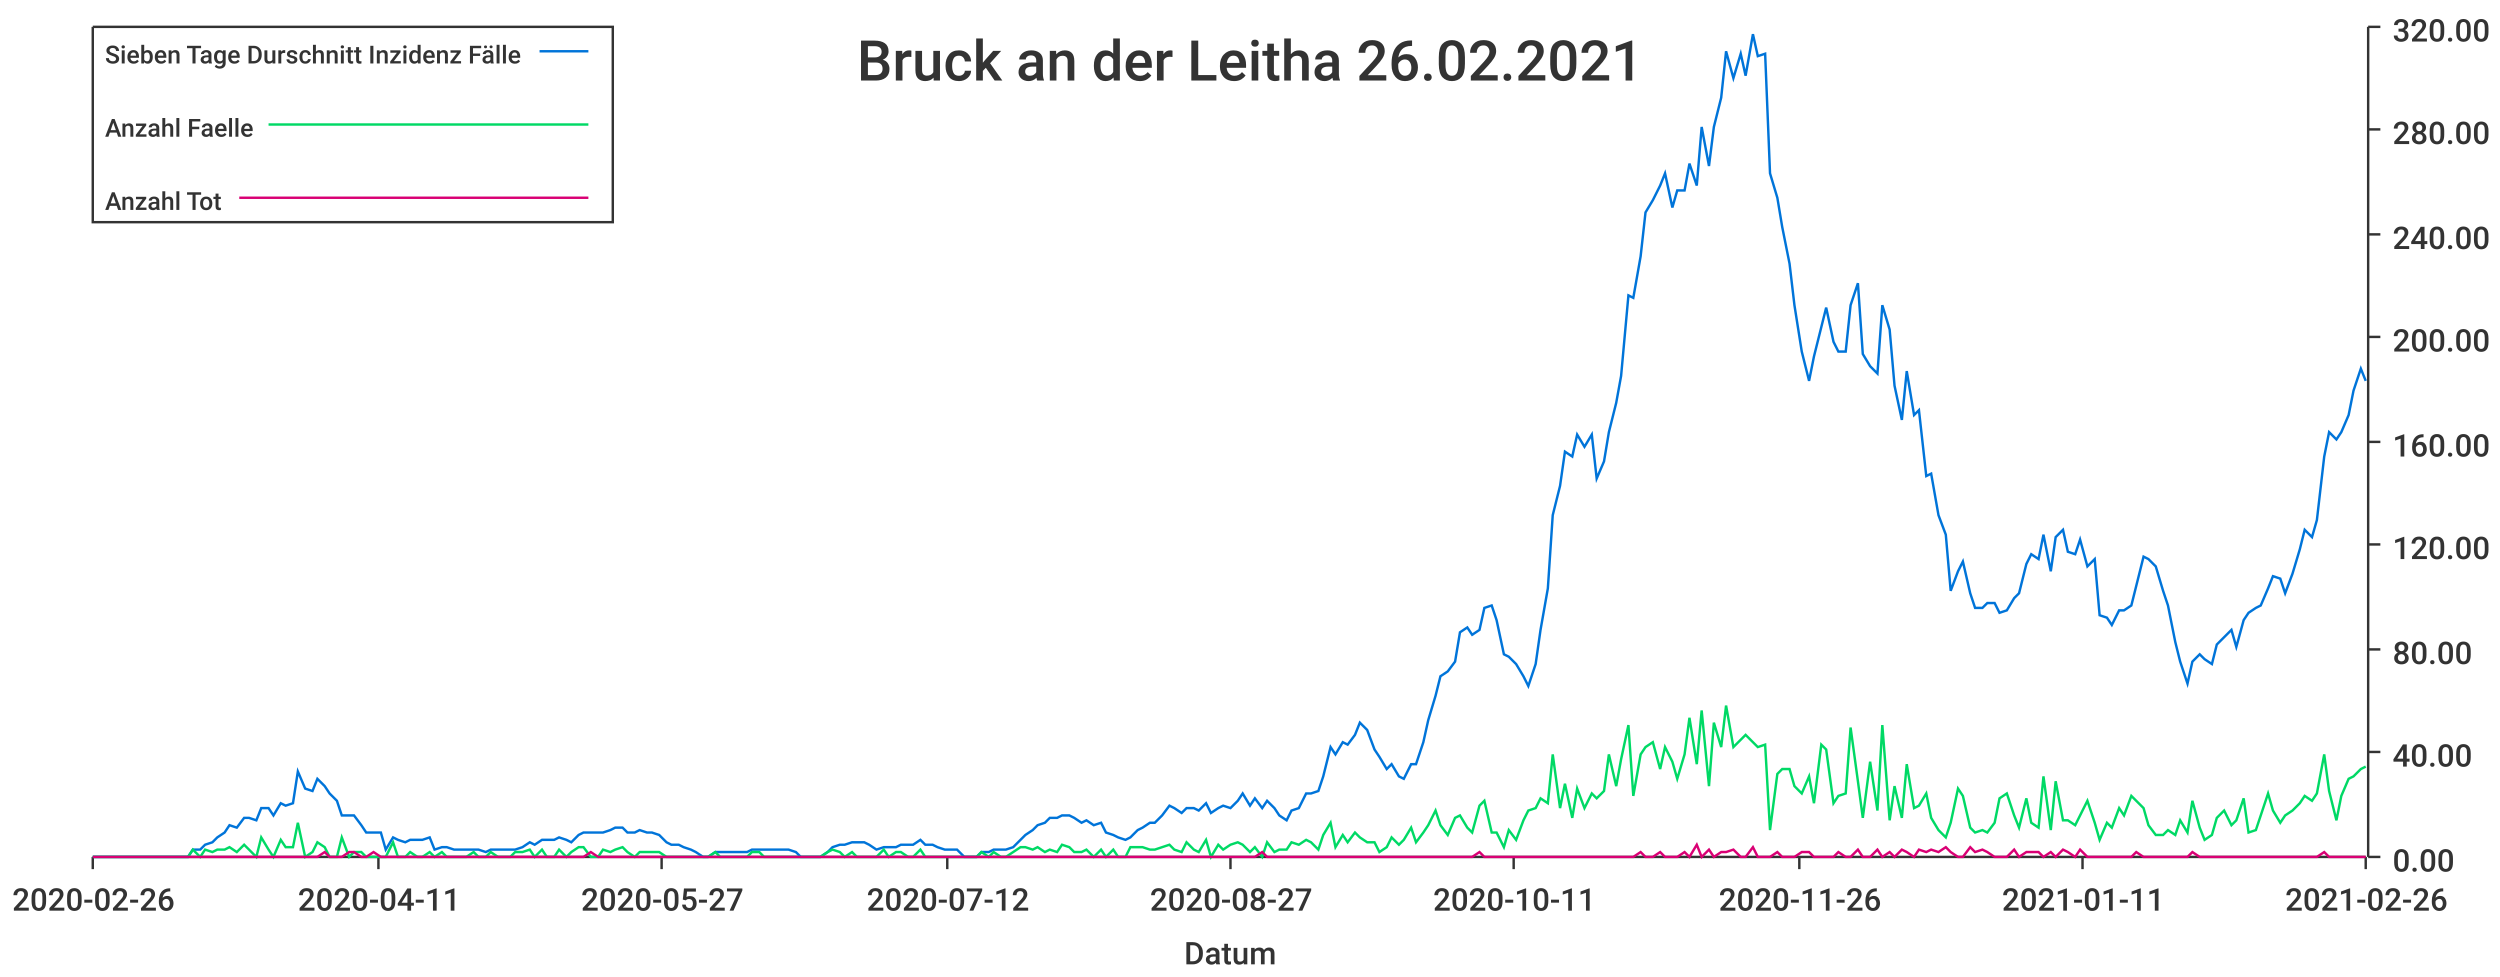
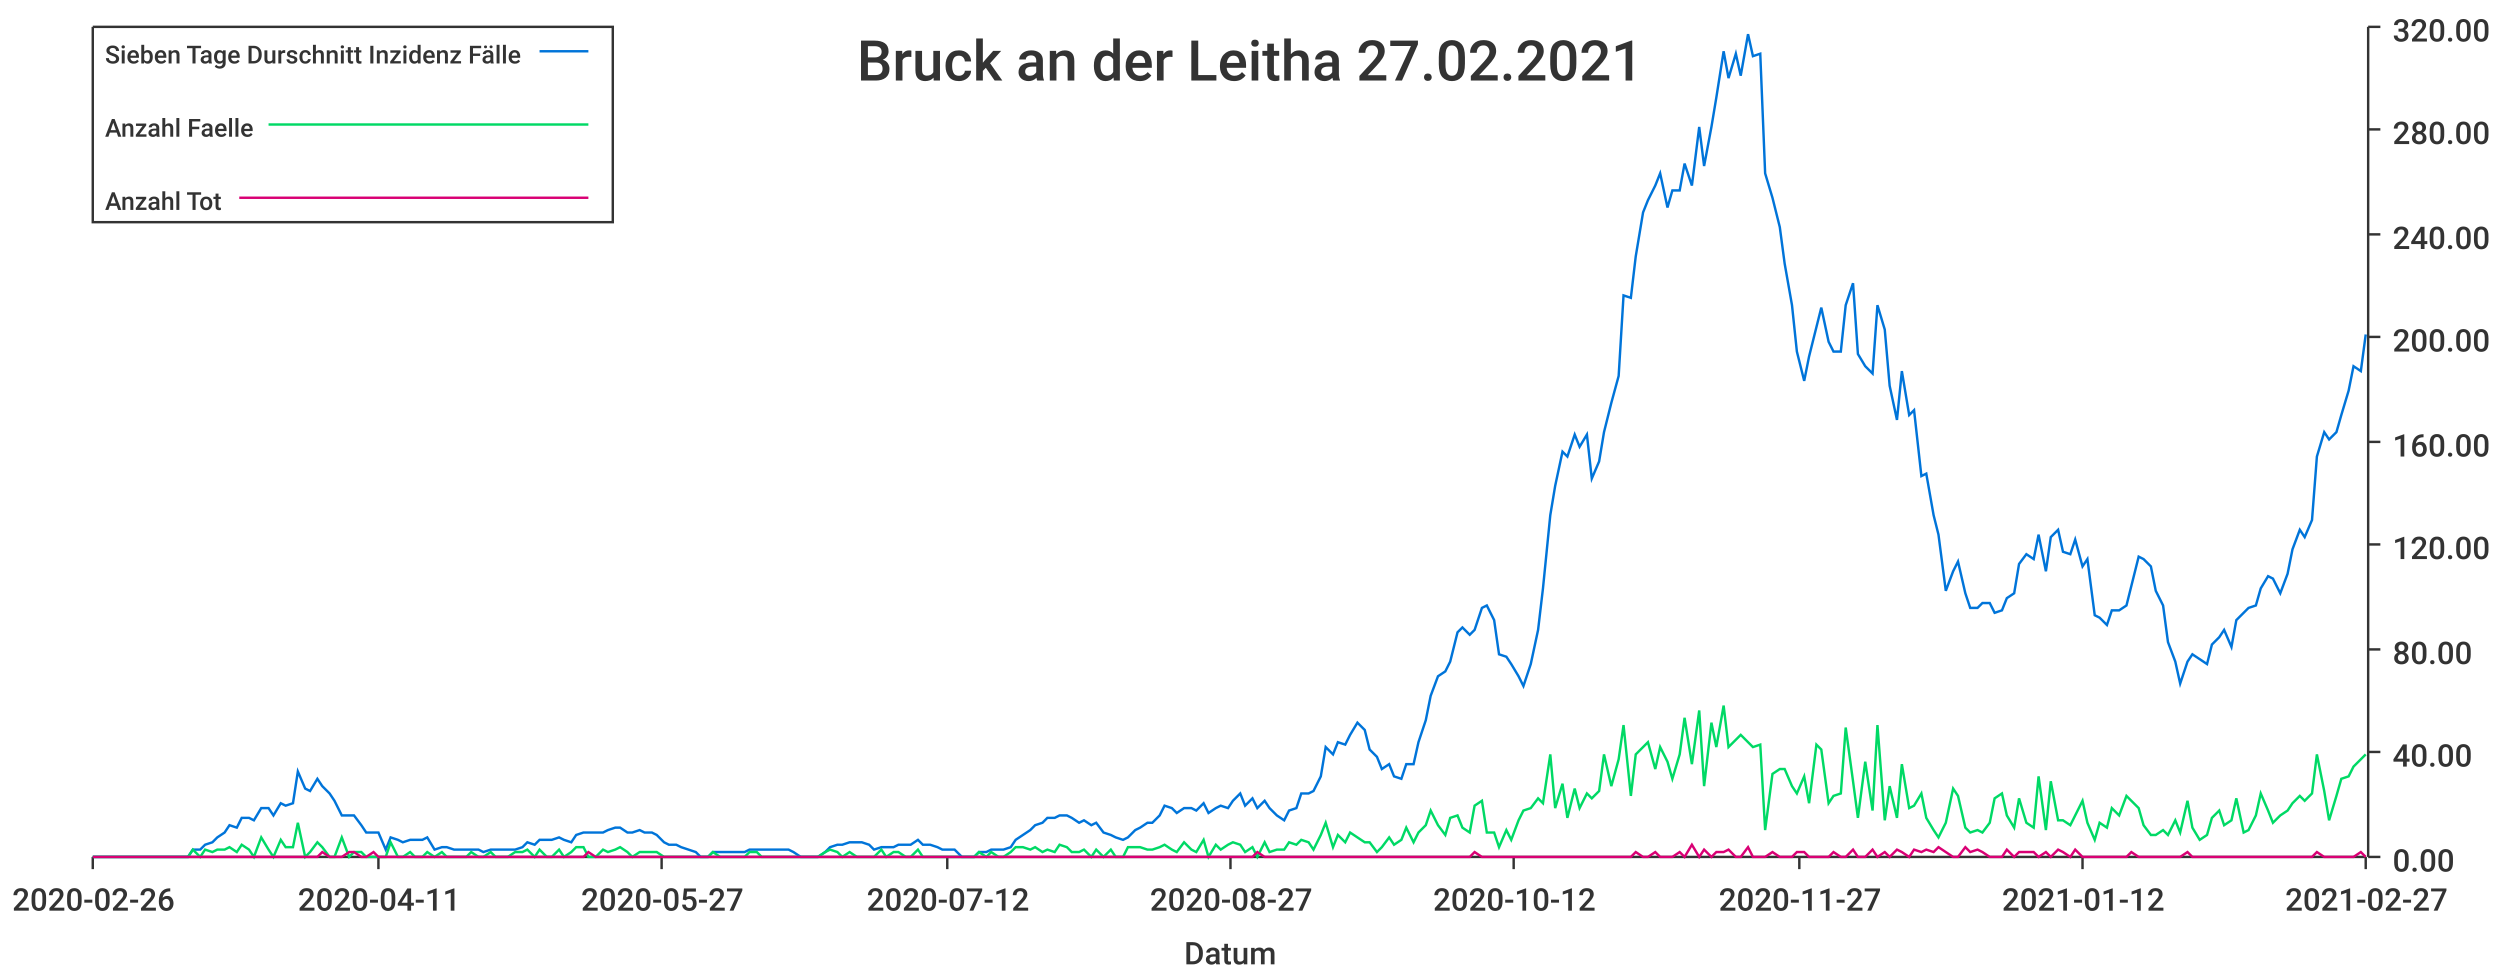
<svg xmlns="http://www.w3.org/2000/svg" width="1024" height="400">\n<path d="M 0 0 L 1024 0 L 1024 400 L 0 400 L 0 0" style="stroke-width:0;stroke:rgba(255,255,255,1.0);fill:rgba(255,255,255,1.0)" />
  <path d="M 38 11 L 969 11 L 969 351 L 38 351 L 38 11" style="stroke-width:0;stroke:rgba(255,255,255,1.0);fill:rgba(255,255,255,1.0)" />
  <path d="M 38 351 L 969 351" style="stroke-width:1;stroke:rgba(51,51,51,1.0);fill:none" />
  <path d="M 38 351 L 38 356" style="stroke-width:1;stroke:rgba(51,51,51,1.0);fill:none" />
  <text x="5" y="373" style="stroke-width:0;stroke:none;fill:rgba(51,51,51,1.0);font-size:12.8px;font-family:'Roboto Medium',sans-serif">2020-02-26</text>
  <path d="M 155 351 L 155 356" style="stroke-width:1;stroke:rgba(51,51,51,1.0);fill:none" />
  <text x="122" y="373" style="stroke-width:0;stroke:none;fill:rgba(51,51,51,1.0);font-size:12.8px;font-family:'Roboto Medium',sans-serif">2020-04-11</text>
  <path d="M 271 351 L 271 356" style="stroke-width:1;stroke:rgba(51,51,51,1.0);fill:none" />
  <text x="238" y="373" style="stroke-width:0;stroke:none;fill:rgba(51,51,51,1.0);font-size:12.8px;font-family:'Roboto Medium',sans-serif">2020-05-27</text>
  <path d="M 388 351 L 388 356" style="stroke-width:1;stroke:rgba(51,51,51,1.0);fill:none" />
  <text x="355" y="373" style="stroke-width:0;stroke:none;fill:rgba(51,51,51,1.0);font-size:12.8px;font-family:'Roboto Medium',sans-serif">2020-07-12</text>
  <path d="M 504 351 L 504 356" style="stroke-width:1;stroke:rgba(51,51,51,1.0);fill:none" />
  <text x="471" y="373" style="stroke-width:0;stroke:none;fill:rgba(51,51,51,1.0);font-size:12.8px;font-family:'Roboto Medium',sans-serif">2020-08-27</text>
  <path d="M 620 351 L 620 356" style="stroke-width:1;stroke:rgba(51,51,51,1.0);fill:none" />
-   <text x="587" y="373" style="stroke-width:0;stroke:none;fill:rgba(51,51,51,1.0);font-size:12.8px;font-family:'Roboto Medium',sans-serif">2020-10-11</text>
+   <text x="587" y="373" style="stroke-width:0;stroke:none;fill:rgba(51,51,51,1.0);font-size:12.8px;font-family:'Roboto Medium',sans-serif">2020-10-12</text>
  <path d="M 737 351 L 737 356" style="stroke-width:1;stroke:rgba(51,51,51,1.0);fill:none" />
-   <text x="704" y="373" style="stroke-width:0;stroke:none;fill:rgba(51,51,51,1.0);font-size:12.8px;font-family:'Roboto Medium',sans-serif">2020-11-26</text>
+   <text x="704" y="373" style="stroke-width:0;stroke:none;fill:rgba(51,51,51,1.0);font-size:12.8px;font-family:'Roboto Medium',sans-serif">2020-11-27</text>
  <path d="M 853 351 L 853 356" style="stroke-width:1;stroke:rgba(51,51,51,1.0);fill:none" />
-   <text x="820" y="373" style="stroke-width:0;stroke:none;fill:rgba(51,51,51,1.0);font-size:12.8px;font-family:'Roboto Medium',sans-serif">2021-01-11</text>
+   <text x="820" y="373" style="stroke-width:0;stroke:none;fill:rgba(51,51,51,1.0);font-size:12.8px;font-family:'Roboto Medium',sans-serif">2021-01-12</text>
  <path d="M 969 351 L 969 356" style="stroke-width:1;stroke:rgba(51,51,51,1.0);fill:none" />
-   <text x="936" y="373" style="stroke-width:0;stroke:none;fill:rgba(51,51,51,1.0);font-size:12.8px;font-family:'Roboto Medium',sans-serif">2021-02-26</text>
+   <text x="936" y="373" style="stroke-width:0;stroke:none;fill:rgba(51,51,51,1.0);font-size:12.8px;font-family:'Roboto Medium',sans-serif">2021-02-27</text>
  <text x="485" y="395" style="stroke-width:0;stroke:none;fill:rgba(51,51,51,1.0);font-size:12.8px;font-family:'Roboto Medium',sans-serif">Datum</text>
  <path d="M 970 351 L 970 11" style="stroke-width:1;stroke:rgba(51,51,51,1.0);fill:none" />
  <path d="M 970 351 L 975 351" style="stroke-width:1;stroke:rgba(51,51,51,1.0);fill:none" />
  <text x="980" y="357" style="stroke-width:0;stroke:none;fill:rgba(51,51,51,1.0);font-size:12.8px;font-family:'Roboto Medium',sans-serif">0.00</text>
  <path d="M 970 308 L 975 308" style="stroke-width:1;stroke:rgba(51,51,51,1.0);fill:none" />
  <text x="980" y="314" style="stroke-width:0;stroke:none;fill:rgba(51,51,51,1.0);font-size:12.8px;font-family:'Roboto Medium',sans-serif">40.00</text>
  <path d="M 970 266 L 975 266" style="stroke-width:1;stroke:rgba(51,51,51,1.0);fill:none" />
  <text x="980" y="272" style="stroke-width:0;stroke:none;fill:rgba(51,51,51,1.0);font-size:12.8px;font-family:'Roboto Medium',sans-serif">80.00</text>
  <path d="M 970 223 L 975 223" style="stroke-width:1;stroke:rgba(51,51,51,1.0);fill:none" />
  <text x="980" y="229" style="stroke-width:0;stroke:none;fill:rgba(51,51,51,1.0);font-size:12.8px;font-family:'Roboto Medium',sans-serif">120.00</text>
  <path d="M 970 181 L 975 181" style="stroke-width:1;stroke:rgba(51,51,51,1.0);fill:none" />
  <text x="980" y="187" style="stroke-width:0;stroke:none;fill:rgba(51,51,51,1.0);font-size:12.8px;font-family:'Roboto Medium',sans-serif">160.00</text>
  <path d="M 970 138 L 975 138" style="stroke-width:1;stroke:rgba(51,51,51,1.0);fill:none" />
  <text x="980" y="144" style="stroke-width:0;stroke:none;fill:rgba(51,51,51,1.0);font-size:12.8px;font-family:'Roboto Medium',sans-serif">200.00</text>
  <path d="M 970 96 L 975 96" style="stroke-width:1;stroke:rgba(51,51,51,1.0);fill:none" />
  <text x="980" y="102" style="stroke-width:0;stroke:none;fill:rgba(51,51,51,1.0);font-size:12.8px;font-family:'Roboto Medium',sans-serif">240.00</text>
  <path d="M 970 53 L 975 53" style="stroke-width:1;stroke:rgba(51,51,51,1.0);fill:none" />
  <text x="980" y="59" style="stroke-width:0;stroke:none;fill:rgba(51,51,51,1.0);font-size:12.8px;font-family:'Roboto Medium',sans-serif">280.00</text>
  <path d="M 970 11 L 975 11" style="stroke-width:1;stroke:rgba(51,51,51,1.0);fill:none" />
  <text x="980" y="17" style="stroke-width:0;stroke:none;fill:rgba(51,51,51,1.0);font-size:12.8px;font-family:'Roboto Medium',sans-serif">320.00</text>
-   <path d="M 38 351 L 41 351 L 44 351 L 46 351 L 49 351 L 51 351 L 54 351 L 56 351 L 59 351 L 61 351 L 64 351 L 66 351 L 69 351 L 72 351 L 74 351 L 77 351 L 79 348 L 82 348 L 84 346 L 87 345 L 89 343 L 92 341 L 94 338 L 97 339 L 100 335 L 102 335 L 105 336 L 107 331 L 110 331 L 112 334 L 115 329 L 117 330 L 120 329 L 122 316 L 125 323 L 128 324 L 130 319 L 133 322 L 135 325 L 138 328 L 140 334 L 143 334 L 145 334 L 148 338 L 150 341 L 153 341 L 156 341 L 158 348 L 161 343 L 163 344 L 166 345 L 168 344 L 171 344 L 173 344 L 176 343 L 178 348 L 181 347 L 183 347 L 186 348 L 189 348 L 191 348 L 194 348 L 196 348 L 199 349 L 201 348 L 204 348 L 206 348 L 209 348 L 211 348 L 214 347 L 217 345 L 219 346 L 222 344 L 224 344 L 227 344 L 229 343 L 232 344 L 234 345 L 237 342 L 239 341 L 242 341 L 245 341 L 247 341 L 250 340 L 252 339 L 255 339 L 257 341 L 260 341 L 262 340 L 265 341 L 267 341 L 270 342 L 273 345 L 275 346 L 278 346 L 280 347 L 283 348 L 285 349 L 288 351 L 290 351 L 293 349 L 295 349 L 298 349 L 301 349 L 303 349 L 306 349 L 308 348 L 311 348 L 313 348 L 316 348 L 318 348 L 321 348 L 323 348 L 326 349 L 328 351 L 331 351 L 334 351 L 336 351 L 339 349 L 341 347 L 344 346 L 346 346 L 349 345 L 351 345 L 354 345 L 356 346 L 359 348 L 362 347 L 364 347 L 367 347 L 369 346 L 372 346 L 374 346 L 377 344 L 379 346 L 382 346 L 384 347 L 387 348 L 390 348 L 392 348 L 395 351 L 397 351 L 400 351 L 402 349 L 405 349 L 407 348 L 410 348 L 412 348 L 415 347 L 418 344 L 420 342 L 423 340 L 425 338 L 428 337 L 430 335 L 433 335 L 435 334 L 438 334 L 440 335 L 443 337 L 445 336 L 448 338 L 451 337 L 453 341 L 456 342 L 458 343 L 461 344 L 463 343 L 466 340 L 468 339 L 471 337 L 473 337 L 476 334 L 479 330 L 481 331 L 484 333 L 486 331 L 489 331 L 491 332 L 494 329 L 496 333 L 499 331 L 501 330 L 504 331 L 507 328 L 509 325 L 512 330 L 514 327 L 517 331 L 519 328 L 522 331 L 524 334 L 527 336 L 529 332 L 532 331 L 535 325 L 537 325 L 540 324 L 542 318 L 545 306 L 547 309 L 550 304 L 552 305 L 555 301 L 557 296 L 560 299 L 563 307 L 565 310 L 568 315 L 570 313 L 573 318 L 575 319 L 578 313 L 580 313 L 583 304 L 585 295 L 588 285 L 590 277 L 593 275 L 596 271 L 598 259 L 601 257 L 603 260 L 606 258 L 608 249 L 611 248 L 613 254 L 616 268 L 618 269 L 621 272 L 624 277 L 626 281 L 629 272 L 631 258 L 634 241 L 636 211 L 639 199 L 641 185 L 644 187 L 646 178 L 649 183 L 652 178 L 654 196 L 657 189 L 659 177 L 662 165 L 664 154 L 667 121 L 669 122 L 672 105 L 674 87 L 677 82 L 680 76 L 682 71 L 685 85 L 687 78 L 690 78 L 692 67 L 695 76 L 697 52 L 700 68 L 702 52 L 705 40 L 707 21 L 710 32 L 713 22 L 715 31 L 718 14 L 720 23 L 723 22 L 725 71 L 728 81 L 730 93 L 733 108 L 735 125 L 738 144 L 741 156 L 743 146 L 746 134 L 748 126 L 751 140 L 753 144 L 756 144 L 758 125 L 761 116 L 763 145 L 766 150 L 769 153 L 771 125 L 774 135 L 776 158 L 779 172 L 781 152 L 784 170 L 786 168 L 789 195 L 791 194 L 794 211 L 797 219 L 799 242 L 802 234 L 804 230 L 807 243 L 809 249 L 812 249 L 814 247 L 817 247 L 819 251 L 822 250 L 825 245 L 827 243 L 830 231 L 832 227 L 835 229 L 837 219 L 840 234 L 842 220 L 845 217 L 847 226 L 850 227 L 852 221 L 855 232 L 858 229 L 860 252 L 863 253 L 865 256 L 868 250 L 870 250 L 873 248 L 875 240 L 878 228 L 880 229 L 883 232 L 886 242 L 888 248 L 891 263 L 893 271 L 896 280 L 898 271 L 901 268 L 903 270 L 906 272 L 908 264 L 911 261 L 914 258 L 916 265 L 919 254 L 921 251 L 924 249 L 926 248 L 929 241 L 931 236 L 934 237 L 936 243 L 939 235 L 942 225 L 944 217 L 947 220 L 949 213 L 952 187 L 954 177 L 957 180 L 959 177 L 962 170 L 964 160 L 967 151 L 969 156" style="stroke-width:1;stroke:rgba(0,116,217,1.0);fill:none" />
-   <path d="M 38 351 L 41 351 L 44 351 L 46 351 L 49 351 L 51 351 L 54 351 L 56 351 L 59 351 L 61 351 L 64 351 L 66 351 L 69 351 L 72 351 L 74 351 L 77 351 L 79 348 L 82 351 L 84 348 L 87 349 L 89 348 L 92 348 L 94 347 L 97 349 L 100 346 L 102 348 L 105 351 L 107 343 L 110 348 L 112 351 L 115 344 L 117 347 L 120 347 L 122 337 L 125 351 L 128 349 L 130 345 L 133 347 L 135 351 L 138 351 L 140 343 L 143 351 L 145 349 L 148 349 L 150 351 L 153 351 L 156 351 L 158 351 L 161 345 L 163 351 L 166 351 L 168 349 L 171 351 L 173 351 L 176 349 L 178 351 L 181 349 L 183 351 L 186 351 L 189 351 L 191 351 L 194 349 L 196 351 L 199 351 L 201 349 L 204 351 L 206 351 L 209 351 L 211 349 L 214 349 L 217 348 L 219 351 L 222 348 L 224 351 L 227 351 L 229 348 L 232 351 L 234 349 L 237 347 L 239 347 L 242 351 L 245 351 L 247 348 L 250 349 L 252 348 L 255 347 L 257 349 L 260 351 L 262 349 L 265 349 L 267 349 L 270 349 L 273 351 L 275 351 L 278 351 L 280 351 L 283 351 L 285 351 L 288 351 L 290 351 L 293 349 L 295 351 L 298 351 L 301 351 L 303 351 L 306 351 L 308 349 L 311 349 L 313 351 L 316 351 L 318 351 L 321 351 L 323 351 L 326 351 L 328 351 L 331 351 L 334 351 L 336 351 L 339 349 L 341 348 L 344 349 L 346 351 L 349 349 L 351 351 L 354 351 L 356 351 L 359 351 L 362 348 L 364 351 L 367 349 L 369 349 L 372 351 L 374 351 L 377 348 L 379 351 L 382 351 L 384 351 L 387 351 L 390 351 L 392 351 L 395 351 L 397 351 L 400 351 L 402 349 L 405 351 L 407 349 L 410 351 L 412 351 L 415 349 L 418 347 L 420 347 L 423 348 L 425 347 L 428 349 L 430 348 L 433 349 L 435 346 L 438 347 L 440 349 L 443 349 L 445 348 L 448 351 L 451 348 L 453 351 L 456 348 L 458 351 L 461 351 L 463 347 L 466 347 L 468 347 L 471 348 L 473 348 L 476 347 L 479 346 L 481 348 L 484 349 L 486 345 L 489 348 L 491 349 L 494 344 L 496 351 L 499 346 L 501 348 L 504 346 L 507 345 L 509 346 L 512 349 L 514 347 L 517 351 L 519 345 L 522 349 L 524 348 L 527 348 L 529 345 L 532 346 L 535 344 L 537 345 L 540 348 L 542 342 L 545 337 L 547 347 L 550 342 L 552 345 L 555 341 L 557 343 L 560 345 L 563 345 L 565 349 L 568 347 L 570 343 L 573 346 L 575 344 L 578 339 L 580 345 L 583 341 L 585 338 L 588 332 L 590 338 L 593 342 L 596 335 L 598 334 L 601 339 L 603 341 L 606 330 L 608 328 L 611 341 L 613 341 L 616 347 L 618 340 L 621 344 L 624 336 L 626 332 L 629 331 L 631 327 L 634 329 L 636 309 L 639 331 L 641 321 L 644 335 L 646 323 L 649 331 L 652 325 L 654 327 L 657 324 L 659 309 L 662 322 L 664 311 L 667 297 L 669 326 L 672 309 L 674 306 L 677 304 L 680 315 L 682 306 L 685 312 L 687 319 L 690 309 L 692 294 L 695 313 L 697 291 L 700 322 L 702 296 L 705 306 L 707 289 L 710 306 L 713 303 L 715 301 L 718 304 L 720 306 L 723 305 L 725 340 L 728 317 L 730 315 L 733 315 L 735 322 L 738 325 L 741 318 L 743 329 L 746 305 L 748 307 L 751 329 L 753 326 L 756 325 L 758 298 L 761 320 L 763 335 L 766 312 L 769 332 L 771 297 L 774 336 L 776 322 L 779 335 L 781 313 L 784 331 L 786 330 L 789 325 L 791 335 L 794 340 L 797 343 L 799 337 L 802 323 L 804 326 L 807 339 L 809 341 L 812 340 L 814 341 L 817 337 L 819 327 L 822 325 L 825 334 L 827 339 L 830 327 L 832 337 L 835 339 L 837 318 L 840 340 L 842 320 L 845 336 L 847 336 L 850 338 L 852 334 L 855 328 L 858 337 L 860 344 L 863 337 L 865 339 L 868 331 L 870 334 L 873 326 L 875 328 L 878 331 L 880 338 L 883 342 L 886 342 L 888 340 L 891 342 L 893 336 L 896 341 L 898 328 L 901 339 L 903 344 L 906 342 L 908 335 L 911 332 L 914 338 L 916 336 L 919 327 L 921 341 L 924 340 L 926 334 L 929 325 L 931 332 L 934 337 L 936 334 L 939 332 L 942 329 L 944 326 L 947 328 L 949 325 L 952 309 L 954 324 L 957 336 L 959 326 L 962 319 L 964 318 L 967 315 L 969 314" style="stroke-width:1;stroke:rgba(0,217,101,1.0);fill:none" />
-   <path d="M 38 351 L 41 351 L 44 351 L 46 351 L 49 351 L 51 351 L 54 351 L 56 351 L 59 351 L 61 351 L 64 351 L 66 351 L 69 351 L 72 351 L 74 351 L 77 351 L 79 351 L 82 351 L 84 351 L 87 351 L 89 351 L 92 351 L 94 351 L 97 351 L 100 351 L 102 351 L 105 351 L 107 351 L 110 351 L 112 351 L 115 351 L 117 351 L 120 351 L 122 351 L 125 351 L 128 351 L 130 351 L 133 349 L 135 351 L 138 351 L 140 351 L 143 349 L 145 349 L 148 351 L 150 351 L 153 349 L 156 351 L 158 351 L 161 351 L 163 351 L 166 351 L 168 351 L 171 351 L 173 351 L 176 351 L 178 351 L 181 351 L 183 351 L 186 351 L 189 351 L 191 351 L 194 351 L 196 351 L 199 351 L 201 351 L 204 351 L 206 351 L 209 351 L 211 351 L 214 351 L 217 351 L 219 351 L 222 351 L 224 351 L 227 351 L 229 351 L 232 351 L 234 351 L 237 351 L 239 351 L 242 349 L 245 351 L 247 351 L 250 351 L 252 351 L 255 351 L 257 351 L 260 351 L 262 351 L 265 351 L 267 351 L 270 351 L 273 351 L 275 351 L 278 351 L 280 351 L 283 351 L 285 351 L 288 351 L 290 351 L 293 351 L 295 351 L 298 351 L 301 351 L 303 351 L 306 351 L 308 351 L 311 351 L 313 351 L 316 351 L 318 351 L 321 351 L 323 351 L 326 351 L 328 351 L 331 351 L 334 351 L 336 351 L 339 351 L 341 351 L 344 351 L 346 351 L 349 351 L 351 351 L 354 351 L 356 351 L 359 351 L 362 351 L 364 351 L 367 351 L 369 351 L 372 351 L 374 351 L 377 351 L 379 351 L 382 351 L 384 351 L 387 351 L 390 351 L 392 351 L 395 351 L 397 351 L 400 351 L 402 351 L 405 351 L 407 351 L 410 351 L 412 351 L 415 351 L 418 351 L 420 351 L 423 351 L 425 351 L 428 351 L 430 351 L 433 351 L 435 351 L 438 351 L 440 351 L 443 351 L 445 351 L 448 351 L 451 351 L 453 351 L 456 351 L 458 351 L 461 351 L 463 351 L 466 351 L 468 351 L 471 351 L 473 351 L 476 351 L 479 351 L 481 351 L 484 351 L 486 351 L 489 351 L 491 351 L 494 351 L 496 351 L 499 351 L 501 351 L 504 351 L 507 351 L 509 351 L 512 351 L 514 351 L 517 349 L 519 351 L 522 351 L 524 351 L 527 351 L 529 351 L 532 351 L 535 351 L 537 351 L 540 351 L 542 351 L 545 351 L 547 351 L 550 351 L 552 351 L 555 351 L 557 351 L 560 351 L 563 351 L 565 351 L 568 351 L 570 351 L 573 351 L 575 351 L 578 351 L 580 351 L 583 351 L 585 351 L 588 351 L 590 351 L 593 351 L 596 351 L 598 351 L 601 351 L 603 351 L 606 349 L 608 351 L 611 351 L 613 351 L 616 351 L 618 351 L 621 351 L 624 351 L 626 351 L 629 351 L 631 351 L 634 351 L 636 351 L 639 351 L 641 351 L 644 351 L 646 351 L 649 351 L 652 351 L 654 351 L 657 351 L 659 351 L 662 351 L 664 351 L 667 351 L 669 351 L 672 349 L 674 351 L 677 351 L 680 349 L 682 351 L 685 351 L 687 351 L 690 349 L 692 351 L 695 346 L 697 351 L 700 348 L 702 351 L 705 349 L 707 349 L 710 348 L 713 351 L 715 351 L 718 347 L 720 351 L 723 351 L 725 351 L 728 349 L 730 351 L 733 351 L 735 351 L 738 349 L 741 349 L 743 351 L 746 351 L 748 351 L 751 351 L 753 349 L 756 351 L 758 351 L 761 348 L 763 351 L 766 351 L 769 348 L 771 351 L 774 349 L 776 351 L 779 348 L 781 349 L 784 351 L 786 348 L 789 349 L 791 348 L 794 349 L 797 347 L 799 349 L 802 351 L 804 351 L 807 347 L 809 349 L 812 348 L 814 349 L 817 351 L 819 351 L 822 351 L 825 348 L 827 351 L 830 349 L 832 349 L 835 349 L 837 351 L 840 349 L 842 351 L 845 348 L 847 349 L 850 351 L 852 348 L 855 351 L 858 351 L 860 351 L 863 351 L 865 351 L 868 351 L 870 351 L 873 351 L 875 349 L 878 351 L 880 351 L 883 351 L 886 351 L 888 351 L 891 351 L 893 351 L 896 351 L 898 349 L 901 351 L 903 351 L 906 351 L 908 351 L 911 351 L 914 351 L 916 351 L 919 351 L 921 351 L 924 351 L 926 351 L 929 351 L 931 351 L 934 351 L 936 351 L 939 351 L 942 351 L 944 351 L 947 351 L 949 351 L 952 349 L 954 351 L 957 351 L 959 351 L 962 351 L 964 351 L 967 351 L 969 351" style="stroke-width:1;stroke:rgba(217,0,116,1.0);fill:none" />
-   <text x="351" y="33" style="stroke-width:0;stroke:none;fill:rgba(51,51,51,1.0);font-size:23.0px;font-family:'Roboto Medium',sans-serif">Bruck an der Leitha 26.02.2021</text>
+   <path d="M 38 351 L 41 351 L 44 351 L 46 351 L 49 351 L 51 351 L 54 351 L 56 351 L 59 351 L 61 351 L 64 351 L 66 351 L 69 351 L 71 351 L 74 351 L 77 351 L 79 348 L 82 348 L 84 346 L 87 345 L 89 343 L 92 341 L 94 338 L 97 339 L 99 335 L 102 335 L 104 336 L 107 331 L 110 331 L 112 334 L 115 329 L 117 330 L 120 329 L 122 316 L 125 323 L 127 324 L 130 319 L 132 322 L 135 325 L 137 328 L 140 334 L 143 334 L 145 334 L 148 338 L 150 341 L 153 341 L 155 341 L 158 348 L 160 343 L 163 344 L 165 345 L 168 344 L 170 344 L 173 344 L 175 343 L 178 348 L 181 347 L 183 347 L 186 348 L 188 348 L 191 348 L 193 348 L 196 348 L 198 349 L 201 348 L 203 348 L 206 348 L 208 348 L 211 348 L 214 347 L 216 345 L 219 346 L 221 344 L 224 344 L 226 344 L 229 343 L 231 344 L 234 345 L 236 342 L 239 341 L 241 341 L 244 341 L 247 341 L 249 340 L 252 339 L 254 339 L 257 341 L 259 341 L 262 340 L 264 341 L 267 341 L 269 342 L 272 345 L 274 346 L 277 346 L 279 347 L 282 348 L 285 349 L 287 351 L 290 351 L 292 349 L 295 349 L 297 349 L 300 349 L 302 349 L 305 349 L 307 348 L 310 348 L 312 348 L 315 348 L 318 348 L 320 348 L 323 348 L 325 349 L 328 351 L 330 351 L 333 351 L 335 351 L 338 349 L 340 347 L 343 346 L 345 346 L 348 345 L 351 345 L 353 345 L 356 346 L 358 348 L 361 347 L 363 347 L 366 347 L 368 346 L 371 346 L 373 346 L 376 344 L 378 346 L 381 346 L 384 347 L 386 348 L 389 348 L 391 348 L 394 351 L 396 351 L 399 351 L 401 349 L 404 349 L 406 348 L 409 348 L 411 348 L 414 347 L 416 344 L 419 342 L 422 340 L 424 338 L 427 337 L 429 335 L 432 335 L 434 334 L 437 334 L 439 335 L 442 337 L 444 336 L 447 338 L 449 337 L 452 341 L 455 342 L 457 343 L 460 344 L 462 343 L 465 340 L 467 339 L 470 337 L 472 337 L 475 334 L 477 330 L 480 331 L 482 333 L 485 331 L 488 331 L 490 332 L 493 329 L 495 333 L 498 331 L 500 330 L 503 331 L 505 328 L 508 325 L 510 330 L 513 327 L 515 331 L 518 328 L 520 331 L 523 334 L 526 336 L 528 332 L 531 331 L 533 325 L 536 325 L 538 324 L 541 318 L 543 306 L 546 309 L 548 304 L 551 305 L 553 301 L 556 296 L 559 299 L 561 307 L 564 310 L 566 315 L 569 313 L 571 318 L 574 319 L 576 313 L 579 313 L 581 304 L 584 295 L 586 285 L 589 277 L 592 275 L 594 271 L 597 259 L 599 257 L 602 260 L 604 258 L 607 249 L 609 248 L 612 254 L 614 268 L 617 269 L 619 272 L 622 277 L 624 281 L 627 272 L 630 258 L 632 241 L 635 211 L 637 199 L 640 185 L 642 187 L 645 178 L 647 183 L 650 178 L 652 196 L 655 189 L 657 177 L 660 165 L 663 154 L 665 121 L 668 122 L 670 105 L 673 87 L 675 82 L 678 76 L 680 71 L 683 85 L 685 78 L 688 78 L 690 67 L 693 76 L 696 52 L 698 68 L 701 52 L 703 40 L 706 21 L 708 32 L 711 22 L 713 31 L 716 14 L 718 23 L 721 22 L 723 71 L 726 81 L 729 93 L 731 108 L 734 125 L 736 144 L 739 156 L 741 146 L 744 134 L 746 126 L 749 140 L 751 144 L 754 144 L 756 125 L 759 116 L 761 145 L 764 150 L 767 153 L 769 125 L 772 135 L 774 158 L 777 172 L 779 152 L 782 170 L 784 168 L 787 195 L 789 194 L 792 211 L 794 219 L 797 242 L 800 234 L 802 230 L 805 243 L 807 249 L 810 249 L 812 247 L 815 247 L 817 251 L 820 250 L 822 245 L 825 243 L 827 231 L 830 227 L 833 229 L 835 219 L 838 234 L 840 220 L 843 217 L 845 226 L 848 227 L 850 221 L 853 232 L 855 229 L 858 252 L 860 253 L 863 256 L 865 250 L 868 250 L 871 248 L 873 240 L 876 228 L 878 229 L 881 232 L 883 242 L 886 248 L 888 263 L 891 271 L 893 280 L 896 271 L 898 268 L 901 270 L 904 272 L 906 264 L 909 261 L 911 258 L 914 265 L 916 254 L 919 251 L 921 249 L 924 248 L 926 241 L 929 236 L 931 237 L 934 243 L 937 235 L 939 225 L 942 217 L 944 220 L 947 213 L 949 187 L 952 177 L 954 180 L 957 177 L 959 170 L 962 160 L 964 150 L 967 152 L 969 137" style="stroke-width:1;stroke:rgba(0,116,217,1.0);fill:none" />
+   <path d="M 38 351 L 41 351 L 44 351 L 46 351 L 49 351 L 51 351 L 54 351 L 56 351 L 59 351 L 61 351 L 64 351 L 66 351 L 69 351 L 71 351 L 74 351 L 77 351 L 79 348 L 82 351 L 84 348 L 87 349 L 89 348 L 92 348 L 94 347 L 97 349 L 99 346 L 102 348 L 104 351 L 107 343 L 110 348 L 112 351 L 115 344 L 117 347 L 120 347 L 122 337 L 125 351 L 127 349 L 130 345 L 132 347 L 135 351 L 137 351 L 140 343 L 143 351 L 145 349 L 148 349 L 150 351 L 153 351 L 155 351 L 158 351 L 160 345 L 163 351 L 165 351 L 168 349 L 170 351 L 173 351 L 175 349 L 178 351 L 181 349 L 183 351 L 186 351 L 188 351 L 191 351 L 193 349 L 196 351 L 198 351 L 201 349 L 203 351 L 206 351 L 208 351 L 211 349 L 214 349 L 216 348 L 219 351 L 221 348 L 224 351 L 226 351 L 229 348 L 231 351 L 234 349 L 236 347 L 239 347 L 241 351 L 244 351 L 247 348 L 249 349 L 252 348 L 254 347 L 257 349 L 259 351 L 262 349 L 264 349 L 267 349 L 269 349 L 272 351 L 274 351 L 277 351 L 279 351 L 282 351 L 285 351 L 287 351 L 290 351 L 292 349 L 295 351 L 297 351 L 300 351 L 302 351 L 305 351 L 307 349 L 310 349 L 312 351 L 315 351 L 318 351 L 320 351 L 323 351 L 325 351 L 328 351 L 330 351 L 333 351 L 335 351 L 338 349 L 340 348 L 343 349 L 345 351 L 348 349 L 351 351 L 353 351 L 356 351 L 358 351 L 361 348 L 363 351 L 366 349 L 368 349 L 371 351 L 373 351 L 376 348 L 378 351 L 381 351 L 384 351 L 386 351 L 389 351 L 391 351 L 394 351 L 396 351 L 399 351 L 401 349 L 404 351 L 406 349 L 409 351 L 411 351 L 414 349 L 416 347 L 419 347 L 422 348 L 424 347 L 427 349 L 429 348 L 432 349 L 434 346 L 437 347 L 439 349 L 442 349 L 444 348 L 447 351 L 449 348 L 452 351 L 455 348 L 457 351 L 460 351 L 462 347 L 465 347 L 467 347 L 470 348 L 472 348 L 475 347 L 477 346 L 480 348 L 482 349 L 485 345 L 488 348 L 490 349 L 493 344 L 495 351 L 498 346 L 500 348 L 503 346 L 505 345 L 508 346 L 510 349 L 513 347 L 515 351 L 518 345 L 520 349 L 523 348 L 526 348 L 528 345 L 531 346 L 533 344 L 536 345 L 538 348 L 541 342 L 543 337 L 546 347 L 548 342 L 551 345 L 553 341 L 556 343 L 559 345 L 561 345 L 564 349 L 566 347 L 569 343 L 571 346 L 574 344 L 576 339 L 579 345 L 581 341 L 584 338 L 586 332 L 589 338 L 592 342 L 594 335 L 597 334 L 599 339 L 602 341 L 604 330 L 607 328 L 609 341 L 612 341 L 614 347 L 617 340 L 619 344 L 622 336 L 624 332 L 627 331 L 630 327 L 632 329 L 635 309 L 637 331 L 640 321 L 642 335 L 645 323 L 647 331 L 650 325 L 652 327 L 655 324 L 657 309 L 660 322 L 663 311 L 665 297 L 668 326 L 670 309 L 673 306 L 675 304 L 678 315 L 680 306 L 683 312 L 685 319 L 688 309 L 690 294 L 693 313 L 696 291 L 698 322 L 701 296 L 703 306 L 706 289 L 708 306 L 711 303 L 713 301 L 716 304 L 718 306 L 721 305 L 723 340 L 726 317 L 729 315 L 731 315 L 734 322 L 736 325 L 739 318 L 741 329 L 744 305 L 746 307 L 749 329 L 751 326 L 754 325 L 756 298 L 759 320 L 761 335 L 764 312 L 767 332 L 769 297 L 772 336 L 774 322 L 777 335 L 779 313 L 782 331 L 784 330 L 787 325 L 789 335 L 792 340 L 794 343 L 797 337 L 800 323 L 802 326 L 805 339 L 807 341 L 810 340 L 812 341 L 815 337 L 817 327 L 820 325 L 822 334 L 825 339 L 827 327 L 830 337 L 833 339 L 835 318 L 838 340 L 840 320 L 843 336 L 845 336 L 848 338 L 850 334 L 853 328 L 855 337 L 858 344 L 860 337 L 863 339 L 865 331 L 868 334 L 871 326 L 873 328 L 876 331 L 878 338 L 881 342 L 883 342 L 886 340 L 888 342 L 891 336 L 893 341 L 896 328 L 898 339 L 901 344 L 904 342 L 906 335 L 909 332 L 911 338 L 914 336 L 916 327 L 919 341 L 921 340 L 924 334 L 926 325 L 929 332 L 931 337 L 934 334 L 937 332 L 939 329 L 942 326 L 944 328 L 947 325 L 949 309 L 952 324 L 954 336 L 957 326 L 959 319 L 962 318 L 964 314 L 967 311 L 969 309" style="stroke-width:1;stroke:rgba(0,217,101,1.0);fill:none" />
+   <path d="M 38 351 L 41 351 L 44 351 L 46 351 L 49 351 L 51 351 L 54 351 L 56 351 L 59 351 L 61 351 L 64 351 L 66 351 L 69 351 L 71 351 L 74 351 L 77 351 L 79 351 L 82 351 L 84 351 L 87 351 L 89 351 L 92 351 L 94 351 L 97 351 L 99 351 L 102 351 L 104 351 L 107 351 L 110 351 L 112 351 L 115 351 L 117 351 L 120 351 L 122 351 L 125 351 L 127 351 L 130 351 L 132 349 L 135 351 L 137 351 L 140 351 L 143 349 L 145 349 L 148 351 L 150 351 L 153 349 L 155 351 L 158 351 L 160 351 L 163 351 L 165 351 L 168 351 L 170 351 L 173 351 L 175 351 L 178 351 L 181 351 L 183 351 L 186 351 L 188 351 L 191 351 L 193 351 L 196 351 L 198 351 L 201 351 L 203 351 L 206 351 L 208 351 L 211 351 L 214 351 L 216 351 L 219 351 L 221 351 L 224 351 L 226 351 L 229 351 L 231 351 L 234 351 L 236 351 L 239 351 L 241 349 L 244 351 L 247 351 L 249 351 L 252 351 L 254 351 L 257 351 L 259 351 L 262 351 L 264 351 L 267 351 L 269 351 L 272 351 L 274 351 L 277 351 L 279 351 L 282 351 L 285 351 L 287 351 L 290 351 L 292 351 L 295 351 L 297 351 L 300 351 L 302 351 L 305 351 L 307 351 L 310 351 L 312 351 L 315 351 L 318 351 L 320 351 L 323 351 L 325 351 L 328 351 L 330 351 L 333 351 L 335 351 L 338 351 L 340 351 L 343 351 L 345 351 L 348 351 L 351 351 L 353 351 L 356 351 L 358 351 L 361 351 L 363 351 L 366 351 L 368 351 L 371 351 L 373 351 L 376 351 L 378 351 L 381 351 L 384 351 L 386 351 L 389 351 L 391 351 L 394 351 L 396 351 L 399 351 L 401 351 L 404 351 L 406 351 L 409 351 L 411 351 L 414 351 L 416 351 L 419 351 L 422 351 L 424 351 L 427 351 L 429 351 L 432 351 L 434 351 L 437 351 L 439 351 L 442 351 L 444 351 L 447 351 L 449 351 L 452 351 L 455 351 L 457 351 L 460 351 L 462 351 L 465 351 L 467 351 L 470 351 L 472 351 L 475 351 L 477 351 L 480 351 L 482 351 L 485 351 L 488 351 L 490 351 L 493 351 L 495 351 L 498 351 L 500 351 L 503 351 L 505 351 L 508 351 L 510 351 L 513 351 L 515 349 L 518 351 L 520 351 L 523 351 L 526 351 L 528 351 L 531 351 L 533 351 L 536 351 L 538 351 L 541 351 L 543 351 L 546 351 L 548 351 L 551 351 L 553 351 L 556 351 L 559 351 L 561 351 L 564 351 L 566 351 L 569 351 L 571 351 L 574 351 L 576 351 L 579 351 L 581 351 L 584 351 L 586 351 L 589 351 L 592 351 L 594 351 L 597 351 L 599 351 L 602 351 L 604 349 L 607 351 L 609 351 L 612 351 L 614 351 L 617 351 L 619 351 L 622 351 L 624 351 L 627 351 L 630 351 L 632 351 L 635 351 L 637 351 L 640 351 L 642 351 L 645 351 L 647 351 L 650 351 L 652 351 L 655 351 L 657 351 L 660 351 L 663 351 L 665 351 L 668 351 L 670 349 L 673 351 L 675 351 L 678 349 L 680 351 L 683 351 L 685 351 L 688 349 L 690 351 L 693 346 L 696 351 L 698 348 L 701 351 L 703 349 L 706 349 L 708 348 L 711 351 L 713 351 L 716 347 L 718 351 L 721 351 L 723 351 L 726 349 L 729 351 L 731 351 L 734 351 L 736 349 L 739 349 L 741 351 L 744 351 L 746 351 L 749 351 L 751 349 L 754 351 L 756 351 L 759 348 L 761 351 L 764 351 L 767 348 L 769 351 L 772 349 L 774 351 L 777 348 L 779 349 L 782 351 L 784 348 L 787 349 L 789 348 L 792 349 L 794 347 L 797 349 L 800 351 L 802 351 L 805 347 L 807 349 L 810 348 L 812 349 L 815 351 L 817 351 L 820 351 L 822 348 L 825 351 L 827 349 L 830 349 L 833 349 L 835 351 L 838 349 L 840 351 L 843 348 L 845 349 L 848 351 L 850 348 L 853 351 L 855 351 L 858 351 L 860 351 L 863 351 L 865 351 L 868 351 L 871 351 L 873 349 L 876 351 L 878 351 L 881 351 L 883 351 L 886 351 L 888 351 L 891 351 L 893 351 L 896 349 L 898 351 L 901 351 L 904 351 L 906 351 L 909 351 L 911 351 L 914 351 L 916 351 L 919 351 L 921 351 L 924 351 L 926 351 L 929 351 L 931 351 L 934 351 L 937 351 L 939 351 L 942 351 L 944 351 L 947 351 L 949 349 L 952 351 L 954 351 L 957 351 L 959 351 L 962 351 L 964 351 L 967 349 L 969 351" style="stroke-width:1;stroke:rgba(217,0,116,1.0);fill:none" />
+   <text x="351" y="33" style="stroke-width:0;stroke:none;fill:rgba(51,51,51,1.0);font-size:23.0px;font-family:'Roboto Medium',sans-serif">Bruck an der Leitha 27.02.2021</text>
  <path d="M 38 11 L 251 11 L 251 91 L 38 91 L 38 11" style="stroke-width:1;stroke:rgba(51,51,51,1.0);fill:rgba(255,255,255,1.0)" />
  <text x="43" y="26" style="stroke-width:0;stroke:none;fill:rgba(51,51,51,1.0);font-size:10.2px;font-family:'Roboto Medium',sans-serif">Sieben Tage Durschnitt Inzidenz Fälle</text>
  <path d="M 221 21 L 241 21" style="stroke-width:1;stroke:rgba(0,116,217,1.0);fill:none" />
  <text x="43" y="56" style="stroke-width:0;stroke:none;fill:rgba(51,51,51,1.0);font-size:10.2px;font-family:'Roboto Medium',sans-serif">Anzahl Faelle</text>
  <path d="M 110 51 L 241 51" style="stroke-width:1;stroke:rgba(0,217,101,1.0);fill:none" />
  <text x="43" y="86" style="stroke-width:0;stroke:none;fill:rgba(51,51,51,1.0);font-size:10.2px;font-family:'Roboto Medium',sans-serif">Anzahl Tot</text>
  <path d="M 98 81 L 241 81" style="stroke-width:1;stroke:rgba(217,0,116,1.0);fill:none" />
</svg>
